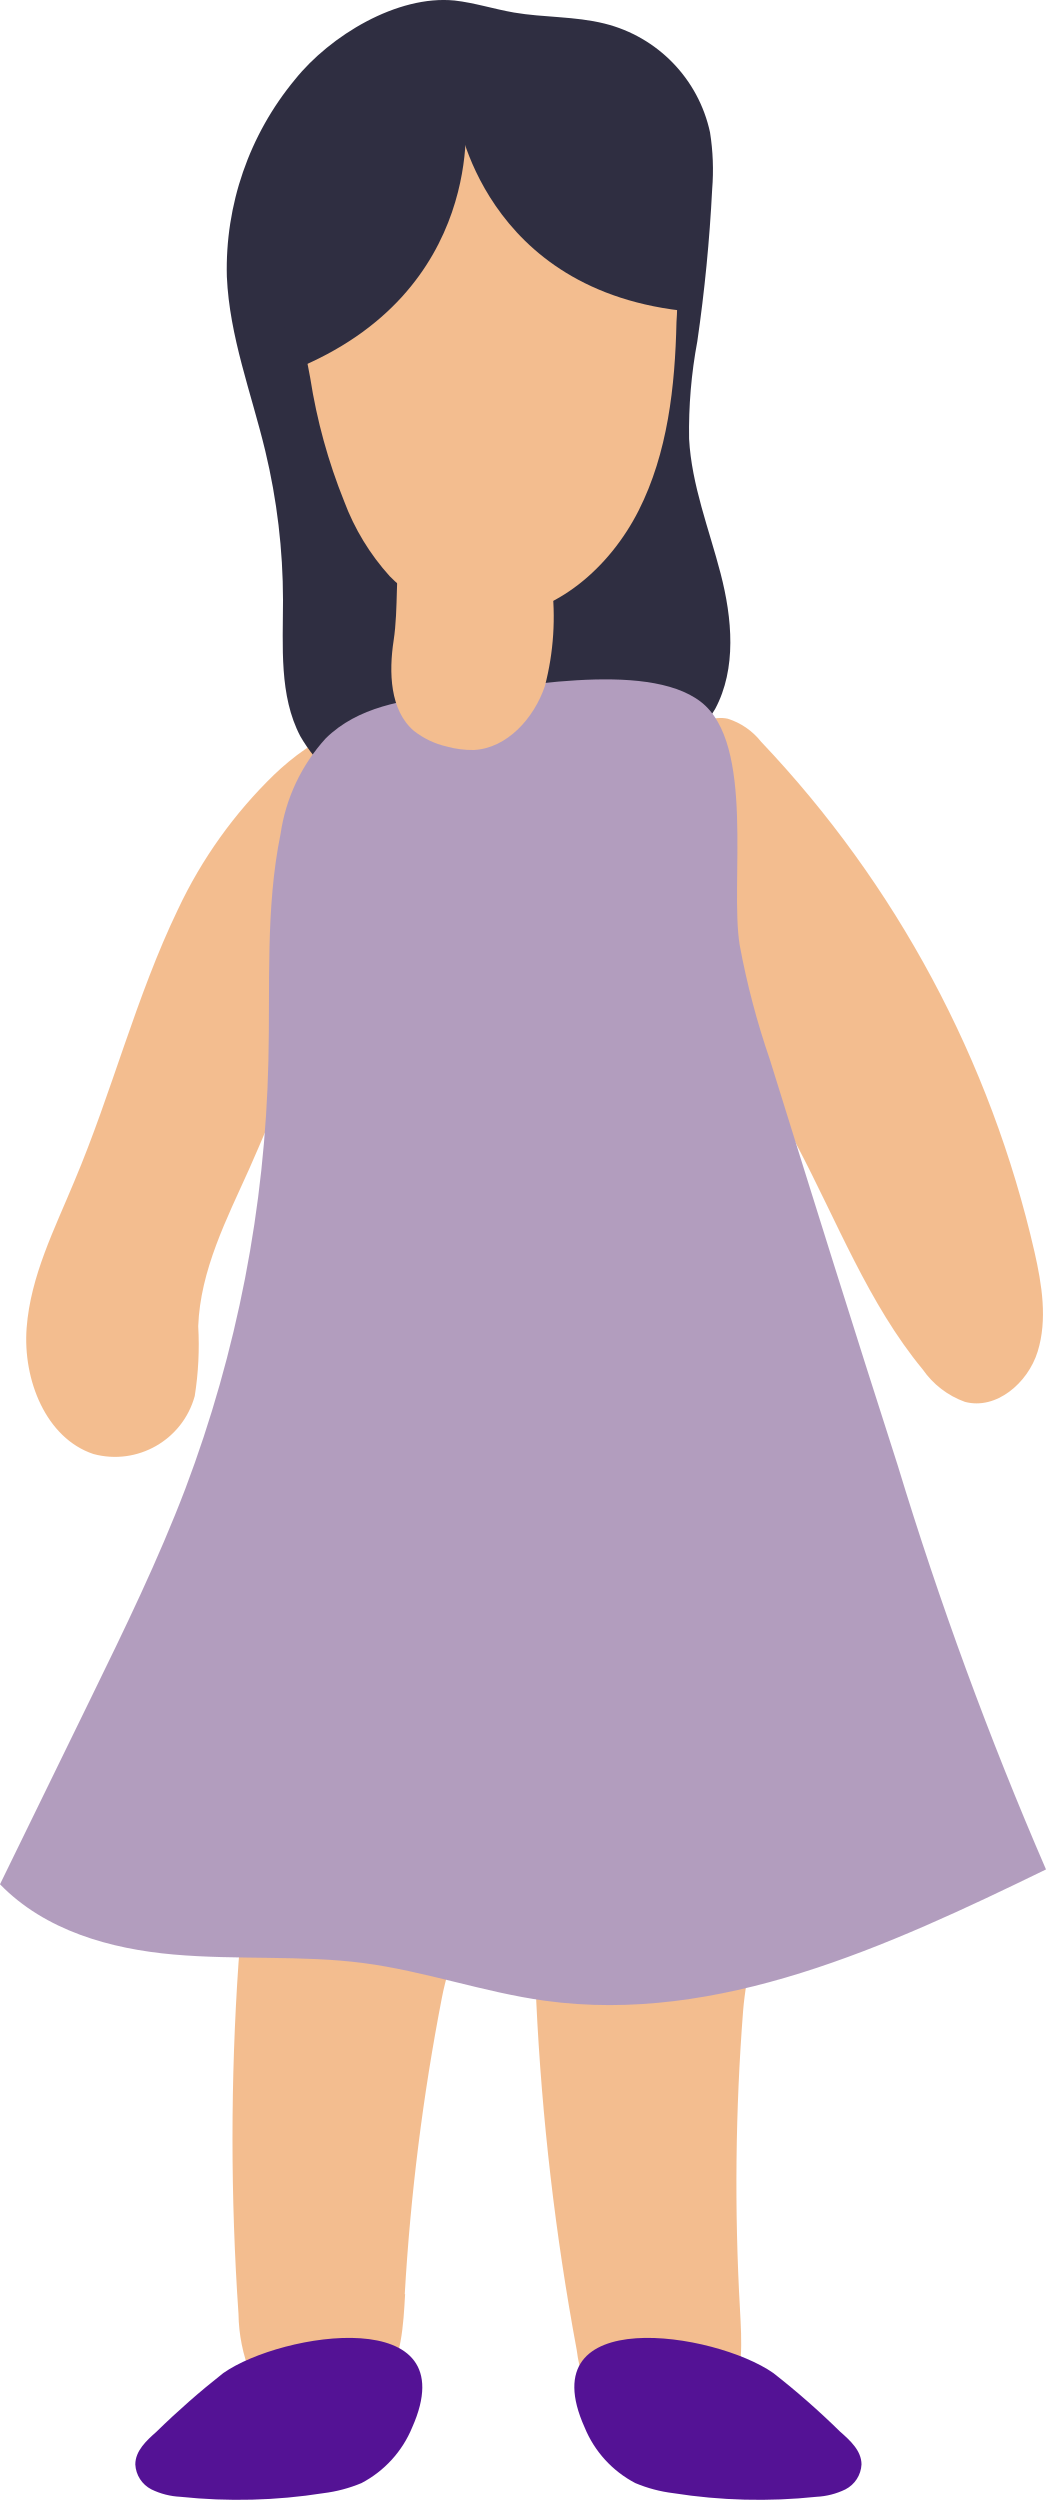
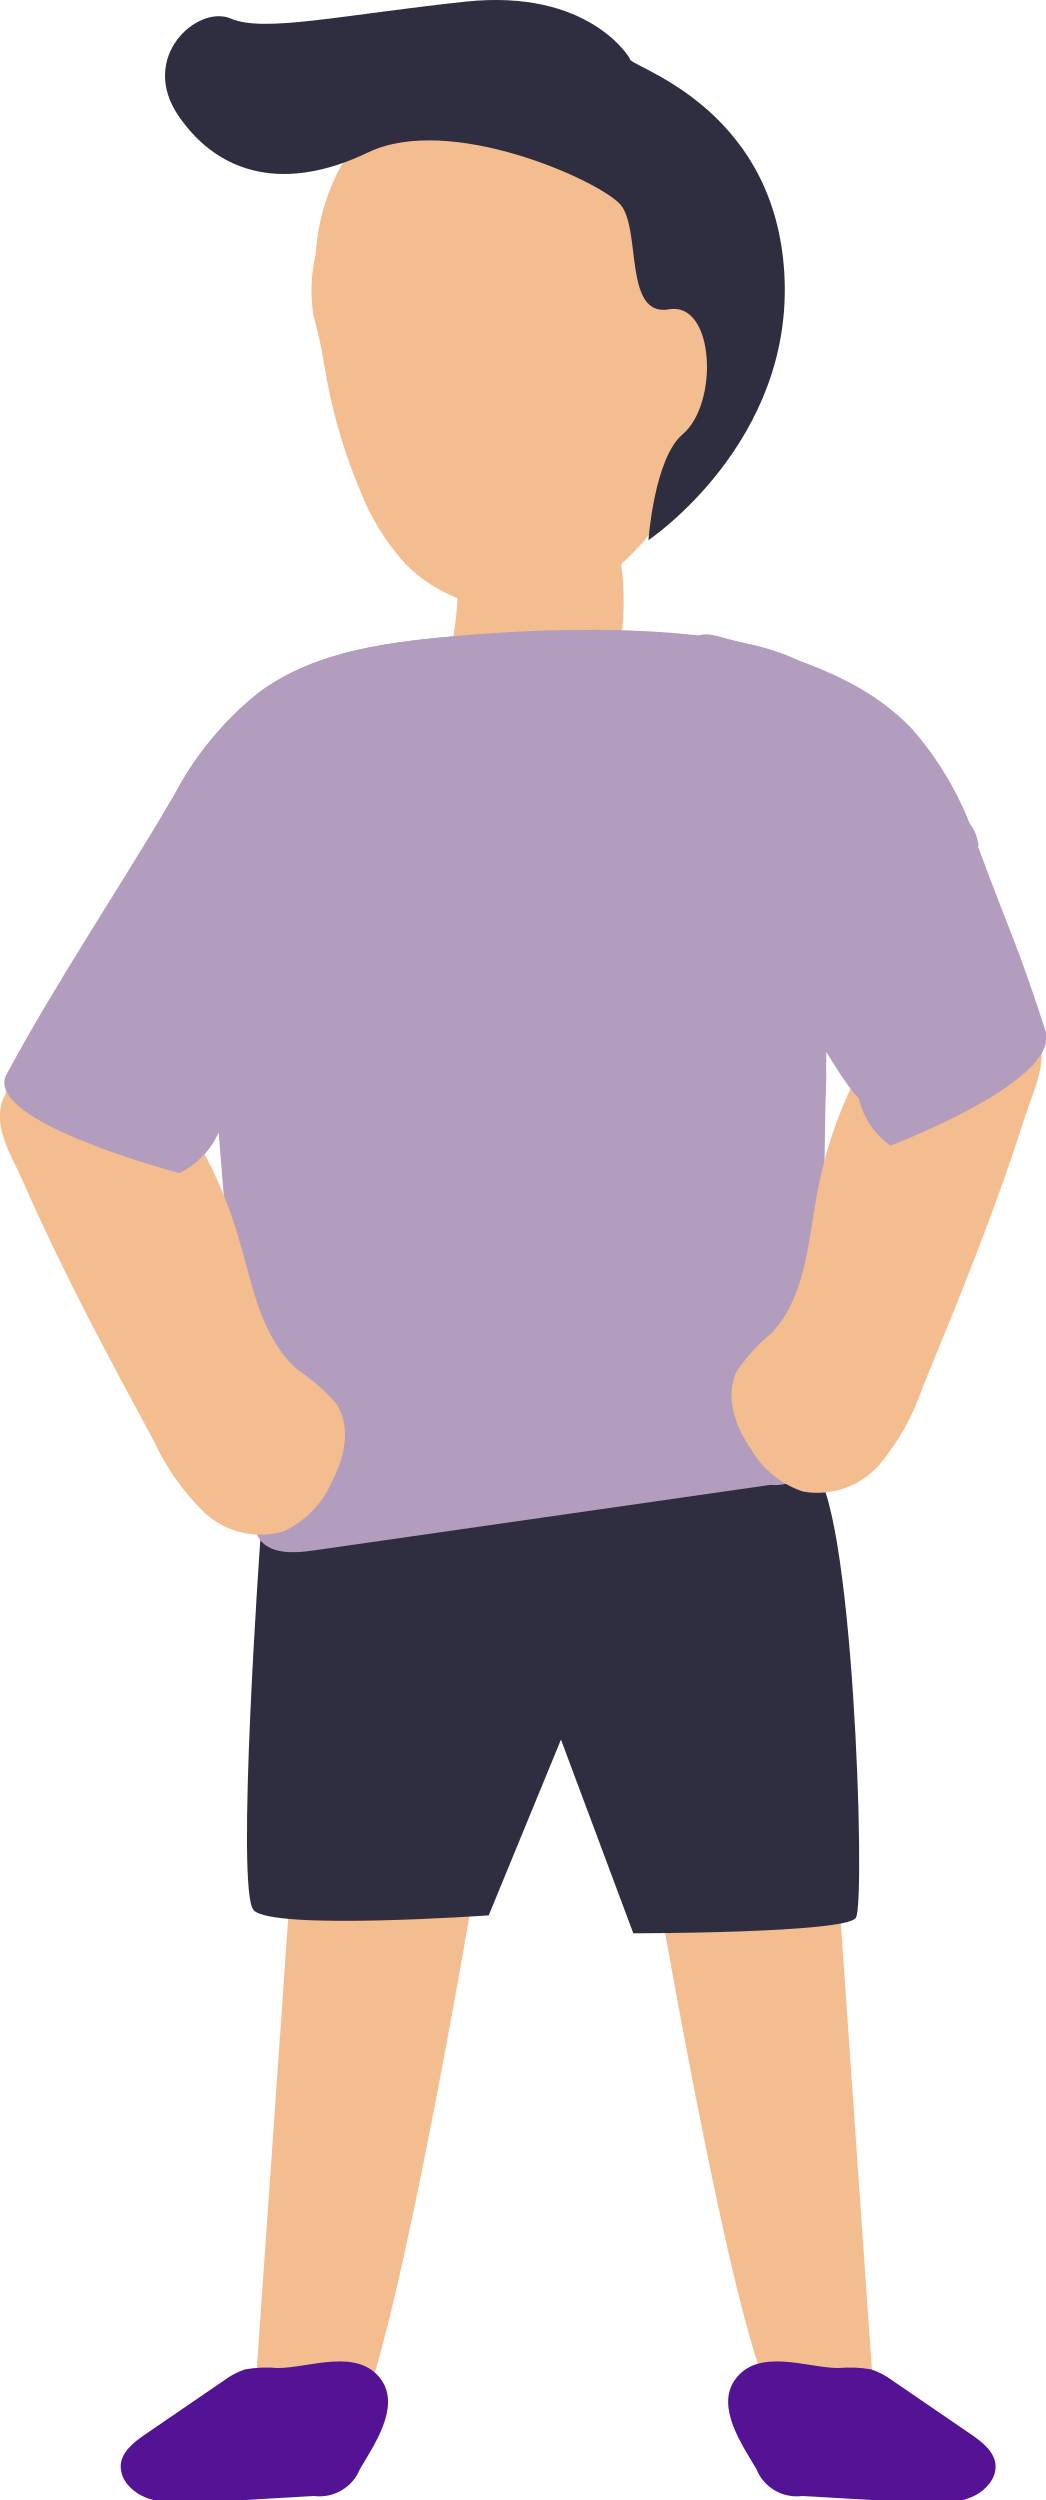
<svg xmlns="http://www.w3.org/2000/svg" id="Laag_1" data-name="Laag 1" viewBox="0 0 141 337">
  <defs>
    <style>.cls-1{fill:#f3bd8f;}.cls-2{fill:#2f2e41;}.cls-3{fill:#b29dbe;}.cls-4{fill:#541295;}</style>
  </defs>
-   <path id="Path_1458" data-name="Path 1458" class="cls-1" d="M107.39,154.32a60.08,60.08,0,0,0-19-22.31c-5.12-3.57-4.88-5.37-4-12.41a48.9,48.9,0,0,1,5.34-16.67c1.78-3.28,4.8-6.78,8.36-6.05a9.25,9.25,0,0,1,4.5,3.1,147.86,147.86,0,0,1,36.86,68.78c1,4.4,1.76,9.12.43,13.42s-5.63,7.91-9.81,6.79a11.74,11.74,0,0,1-5.68-4.36c-7.32-8.86-11.56-20-17-30.29Z" />
-   <path id="Path_1426" data-name="Path 1426" class="cls-1" d="M99.75,311.33c.23,4.25.51,8.69-1.4,12.41a10.28,10.28,0,0,1-14.24,4.53,10.73,10.73,0,0,1-3.84-3.68,22,22,0,0,1-2.53-7.82,347.07,347.07,0,0,1-5.45-46.95c-.21-4.38,0-9.52,3.4-12.09a12.49,12.49,0,0,1,8.11-1.68c4.35.11,10.13,0,13.94,2.66,4.68,3.23,2.84,7,2.43,12.36a300.53,300.53,0,0,0-.42,40.26Z" />
-   <path id="Path_1427" data-name="Path 1427" class="cls-1" d="M54.61,309.23c-.24,4.25-.47,8.69-2.78,12.15A10.26,10.26,0,0,1,37.11,324,11,11,0,0,1,33.77,320a22.51,22.51,0,0,1-1.62-8.07,345.67,345.67,0,0,1,0-47.3c.28-4.38,1.07-9.45,4.74-11.6a12.56,12.56,0,0,1,8.11-.64c4.32.64,10.14,1.3,13.56,4.38,4.3,3.78,2,7.27,1,12.56a300.76,300.76,0,0,0-5,39.94Z" />
-   <path id="Path_1428" data-name="Path 1428" class="cls-1" d="M24,122.56c-5.67,11.77-8.9,24.67-14,36.73C7.36,165.67,4.12,172,3.59,179s2.61,14.87,9,17a11.15,11.15,0,0,0,13.66-7.81,44.31,44.31,0,0,0,.47-9.42c.28-7.56,3.85-14.47,6.89-21.24,6.89-15.6,14.41-35.12,16.22-52.35,1.17-11.52-8.11-5.32-12.86-.77A62.07,62.07,0,0,0,24,122.56Z" />
-   <path id="Path_1429" data-name="Path 1429" class="cls-2" d="M39.78,10.7a40,40,0,0,0-9.2,26.6c.35,8.06,3.3,15.67,5.18,23.49a86.53,86.53,0,0,1,2.39,20.1c0,6.24-.54,12.88,2.33,18.35a20.78,20.78,0,0,0,9.36,8.52c12.67,6.33,28.41,3.49,39.86-5a22.72,22.72,0,0,0,6.7-7.19c2.92-5.45,2.3-12.23.74-18.25s-3.91-11.92-4.25-18.16A65.45,65.45,0,0,1,94,46q1.48-10.19,2-20.49a32.27,32.27,0,0,0-.29-7.67A19.3,19.3,0,0,0,81.5,3.18c-4-1-8.18-.8-12.22-1.49-2.7-.47-5.33-1.32-8-1.62C53.53-.7,44.49,4.83,39.78,10.7Z" />
-   <path id="Path_1451" data-name="Path 1451" class="cls-3" d="M99.71,127.4a107.17,107.17,0,0,0,4.06,15.41c5.69,18.27,11.39,36.54,17.25,54.75A512.18,512.18,0,0,0,141,252c-21.34,10.39-44.19,20.91-67.54,17.7-8.23-1.13-16.22-4-24.47-5.08s-17.06-.4-25.58-1.15S6.08,260.26,0,254l12.32-25.24c4.5-9.22,9-18.46,12.67-28.09A174.05,174.05,0,0,0,36.18,143c.25-10.22-.4-20.58,1.64-30.59a24.3,24.3,0,0,1,6.09-12.88c4.31-4.25,10.54-5.22,16.37-5.82,8.44-.85,26.74-4.8,34.16.87S98.35,119,99.71,127.4Z" />
-   <path id="Path_1454" data-name="Path 1454" class="cls-1" d="M53.06,86.35c-.65,4.25-.51,9.39,2.72,12.16a11.16,11.16,0,0,0,4.43,2.12,12.88,12.88,0,0,0,3.65.47c4.47-.22,8.11-4.25,9.59-8.61a37,37,0,0,0,.91-13.91A19.19,19.19,0,0,0,73,71.35a10.34,10.34,0,0,0-10.13-5.42C51.1,66.89,54.4,77.49,53.06,86.35Z" />
-   <path id="Path_1456" data-name="Path 1456" class="cls-1" d="M46.39,67.57a31.52,31.52,0,0,0,6.14,10.1,18.57,18.57,0,0,0,14.08,5.59c8.31-.41,15.59-6.74,19.49-14.46S91,52.12,91.19,43.4a40.87,40.87,0,0,0-1.72-15,24.28,24.28,0,0,0-17.8-15.17A29.17,29.17,0,0,0,49,18.77a19.92,19.92,0,0,0-5.47,5.76,29.2,29.2,0,0,0-3,11.77,22.73,22.73,0,0,0-.18,8.14q.89,3.23,1.47,6.52A75.49,75.49,0,0,0,46.39,67.57Z" />
-   <path id="Path_1459" data-name="Path 1459" class="cls-4" d="M104.25,319.89a106.53,106.53,0,0,1,9,7.9c1.36,1.19,2.88,2.58,2.88,4.42a4,4,0,0,1-2.17,3.36,10,10,0,0,1-3.91,1,74.1,74.1,0,0,1-19.28-.49,19.17,19.17,0,0,1-5.13-1.36,14.77,14.77,0,0,1-6.83-7.5C71.29,310.48,96.35,314.35,104.25,319.89Z" />
-   <path id="Path_1460" data-name="Path 1460" class="cls-4" d="M30.1,319.89a110.59,110.59,0,0,0-9,7.9c-1.34,1.19-2.86,2.57-2.86,4.42a4,4,0,0,0,2.17,3.36,10,10,0,0,0,3.92,1,74,74,0,0,0,19.27-.49,19.45,19.45,0,0,0,5.13-1.36,14.85,14.85,0,0,0,6.83-7.5C63,310.48,38,314.35,30.1,319.89Z" />
-   <path id="Path_1699" data-name="Path 1699" class="cls-2" d="M62.7,15.25s3,24.11-23.25,34.65c-3-16.3-5.49-21.67-.74-25.78S52.22,13.65,54.23,11.88s7.87-1.16,7.87-1.16Z" />
-   <path id="Path_1700" data-name="Path 1700" class="cls-2" d="M61.61,15.41S65,39.46,93.07,42C91.64,25.47,92.65,19.59,87,17S71.27,10.85,68.87,9.72,61,10.88,61,10.88Z" />
+   <path id="Path_1688" data-name="Path 1688" class="cls-1" d="M39,256.43l-4.88,70s8,3.47,12.89,1.39,16.71-72.08,16.71-72.08Z" />
+   <path id="Path_1689" data-name="Path 1689" class="cls-1" d="M112.88,252.6l4.87,70s-8,3.47-12.88,1.39-16.72-72.09-16.72-72.09Z" />
+   <path id="Path_1690" data-name="Path 1690" class="cls-2" d="M35.09,207.61s-3.35,47.09-.91,49.87,31.7.71,31.7.71l9.74-23.69,9.75,26.11s28.6,0,30-2.08-.42-58.11-6-60.57S35.09,207.61,35.09,207.61Z" />
+   <path id="Path_1692" data-name="Path 1692" class="cls-3" d="M62.8,85.62c-9.8.86-20.14,1.91-28,7.8a43.86,43.86,0,0,0-11.29,13.71C16.73,118.69,12.59,127.4,6.3,139.21c-3.36,6.31,17.88,18.92,17.88,18.92a10.88,10.88,0,0,0,5.29-5.55c1.33,17.35,3.07,33.48,4.4,50.84a7.44,7.44,0,0,0,1.2,4.2c1.58,1.9,4.56,1.75,7,1.41l61.77-8.87a6.28,6.28,0,0,0,6.75-7.63l.74-47.67a39.47,39.47,0,0,1,1.41-11.75,34.63,34.63,0,0,1,5.94-9.94c4.25-5.49,6.42-1,11.29-6a5.46,5.46,0,0,0,1.9-3.28,5.28,5.28,0,0,0-1.58-3.33C124.17,103,79.41,84.19,62.8,85.62Z" />
+   <path id="Path_1693" data-name="Path 1693" class="cls-1" d="M61.32,84.36c-.69,4.35-.54,9.53,2.86,12.26a11.58,11.58,0,0,0,4.69,2.1,13.59,13.59,0,0,0,3.81.48C77.39,99,81.24,95,82.79,90.5a36,36,0,0,0,1-14,18.39,18.39,0,0,0-1.47-7.28,11,11,0,0,0-10.64-5.53C59.24,64.76,62.71,75.45,61.32,84.36Z" />
+   <path id="Path_1691" data-name="Path 1691" class="cls-1" d="M20.75,194.28a32.65,32.65,0,0,0,6.67,9.49,11.1,11.1,0,0,0,10.79,2.66A12.83,12.83,0,0,0,44.6,200c1.85-3.34,2.81-7.6.74-10.78a26.39,26.39,0,0,0-5.18-4.55c-5-4.32-6.12-11.48-8-17.84a60.18,60.18,0,0,0-4.86-11.77c-3.05-5.57-7.43-11-13.54-12.61a12.32,12.32,0,0,0-12,3.5c-3.84,4.52-.59,8.94,1.5,13.66C8.47,171.49,14.6,182.89,20.75,194.28Z" />
+   <path id="Path_1694" data-name="Path 1694" class="cls-1" d="M48.42,65.79A31.57,31.57,0,0,0,54.73,76.1,20.18,20.18,0,0,0,69.49,82c8.8-.27,16.62-6.5,20.85-14.21S95.79,51,96.17,42.25a39.45,39.45,0,0,0-1.54-15.12A25.48,25.48,0,0,0,76.09,11.51,32.1,32.1,0,0,0,52,16.6,20.66,20.66,0,0,0,46,22.32a28.23,28.23,0,0,0-3.43,11.83,22,22,0,0,0-.35,8.2c.57,2.23,1.09,4.29,1.45,6.6a73.12,73.12,0,0,0,4.73,16.84Z" />
+   <path id="Path_1697" data-name="Path 1697" class="cls-4" d="M37.46,319.21a17.31,17.31,0,0,0-4.43.18,10.12,10.12,0,0,0-2.9,1.54l-10.56,7.23c-1.57,1.07-3.3,2.44-3.3,4.33a3.83,3.83,0,0,0,.84,2.31c2.1,2.7,6.1,2.76,9.53,2.57l15.66-.91a5.88,5.88,0,0,0,6.22-3.63c1.9-3.24,5.45-8.31,2.9-12C48.31,316.37,41.65,319.21,37.46,319.21Z" />
+   <path id="Path_1698" data-name="Path 1698" class="cls-4" d="M113,319.21a17.45,17.45,0,0,1,4.45.18,10.63,10.63,0,0,1,2.9,1.54l10.56,7.23c1.57,1.07,3.28,2.44,3.3,4.33a3.78,3.78,0,0,1-.86,2.31c-2.07,2.7-6.08,2.76-9.53,2.57l-15.66-.91a5.85,5.85,0,0,1-6.2-3.63c-1.9-3.24-5.47-8.31-2.92-12C102.18,316.37,108.84,319.21,113,319.21Z" />
+   <path id="Path_1702" data-name="Path 1702" class="cls-2" d="M84.91,7.9S79.51-1.59,62.65.23,35.55,4.42,31.11,2.5s-12.53,5.18-7,13.19,14.48,10.16,25.5,4.86,31.12,3.77,34,7S84,42.78,90.17,41.7,96.94,54.4,92,58.56c-3.8,3.22-4.59,14.25-4.59,14.25s19.72-13.18,18.31-36.08S84.19,8.84,84.91,7.9Z" />
+   <path id="Path_1793" data-name="Path 1793" class="cls-1" d="M124.32,187.16a32.61,32.61,0,0,1-5.64,10.12,11.08,11.08,0,0,1-10.44,3.78,12.8,12.8,0,0,1-7-5.7c-2.19-3.13-3.59-7.26-1.86-10.64a25.82,25.82,0,0,1,4.67-5.07c4.51-4.82,4.87-12.05,6.06-18.57a59,59,0,0,1,3.6-12.21c2.44-5.86,6.22-11.68,12.13-14a12.3,12.3,0,0,1,12.29,2.22c4.29,4.09,1.53,8.82-.06,13.74C134.14,163.21,129.23,175.19,124.32,187.16Z" />
+   <path id="Path_1794" data-name="Path 1794" class="cls-3" d="M62.8,85.62c-9.8.86-20.14,1.91-28,7.8a43.86,43.86,0,0,0-11.29,13.71C16.73,118.69,7.17,133.05.87,144.85c-3.35,6.31,23.31,13.28,23.31,13.28a10.88,10.88,0,0,0,5.29-5.55c1.33,17.35,81.61,41.92,81.91-7.73a39.22,39.22,0,0,1,1.41-11.75,34.19,34.19,0,0,1,5.93-9.93c4.25-5.49,6.42-1,11.29-6a5.52,5.52,0,0,0,1.9-3.28c-.11-1.27-19.63-21.17-20.53-22.06C105.22,84.25,79.41,84.19,62.8,85.62Z" />
+   <path id="Path_1795" data-name="Path 1795" class="cls-3" d="M96.7,85.74c9.5,2.55,19.51,5.38,26.28,12.56a44.12,44.12,0,0,1,8.73,15.47c4.62,12.56,5.06,12.41,9.21,25.14,2.21,6.8-20.91,15.52-20.91,15.52a10.81,10.81,0,0,1-4.24-6.39C108.64,141.12,80.59,81.44,96.7,85.74Z" />
</svg>
